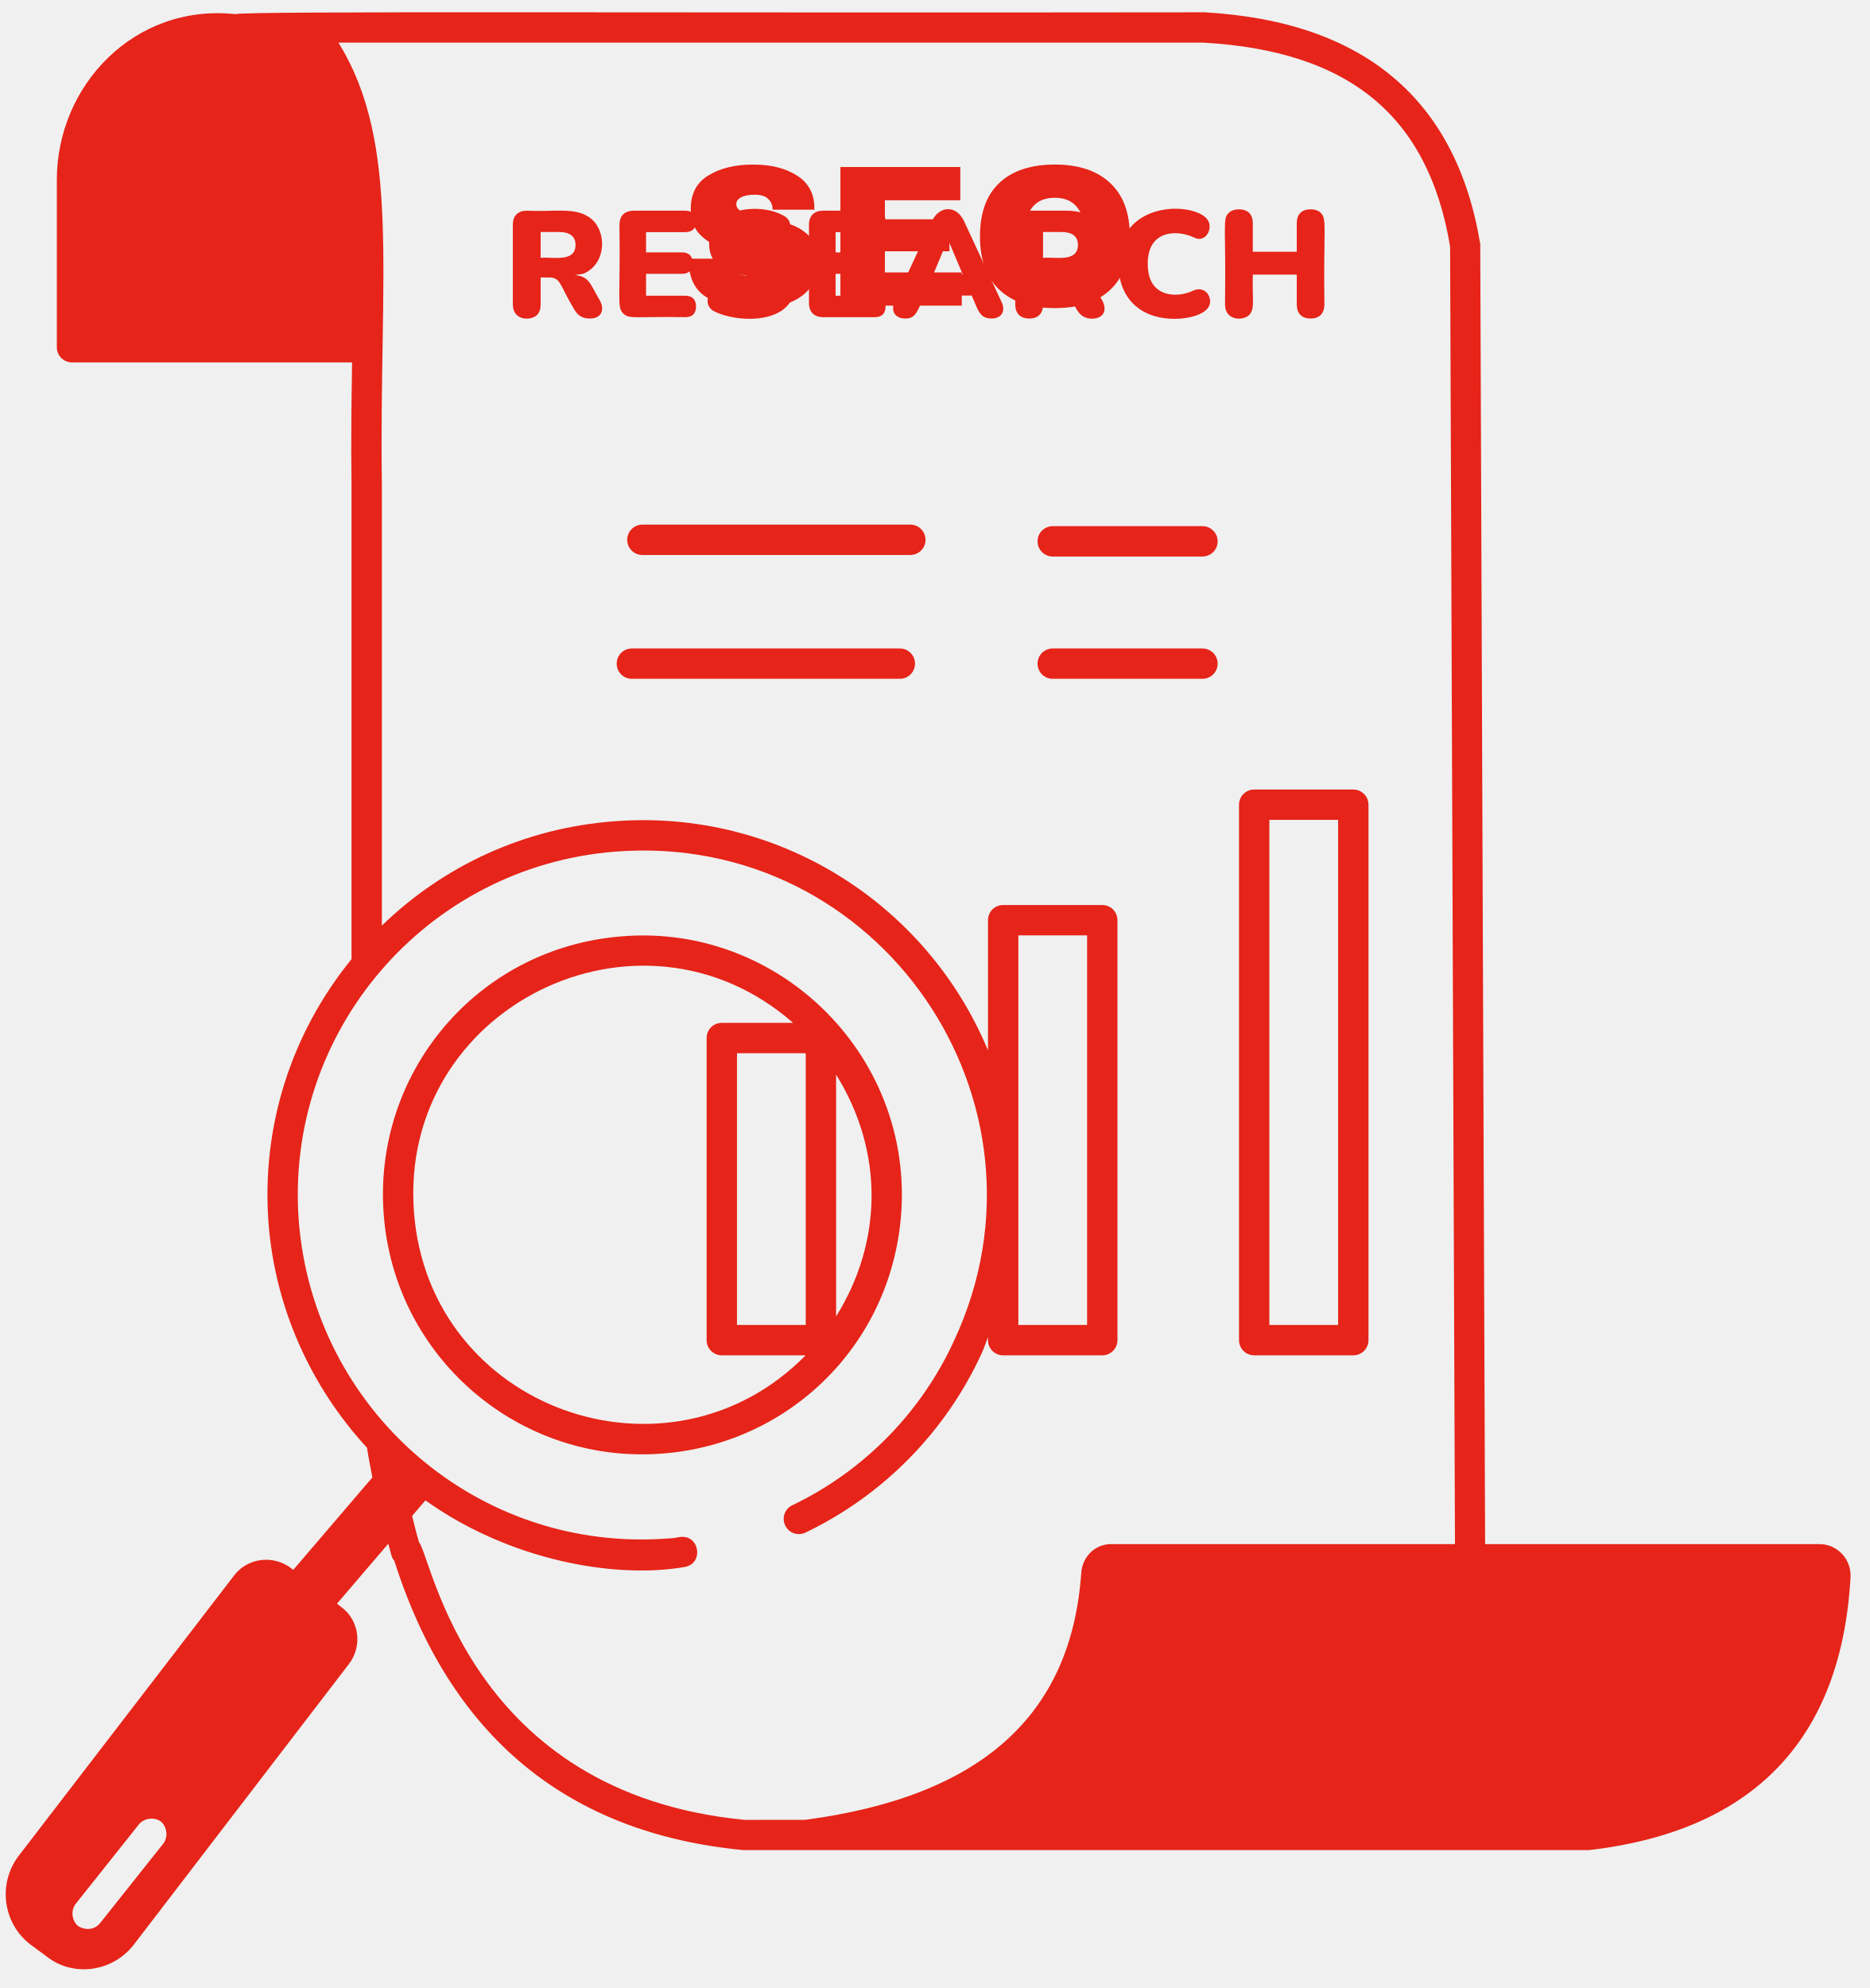
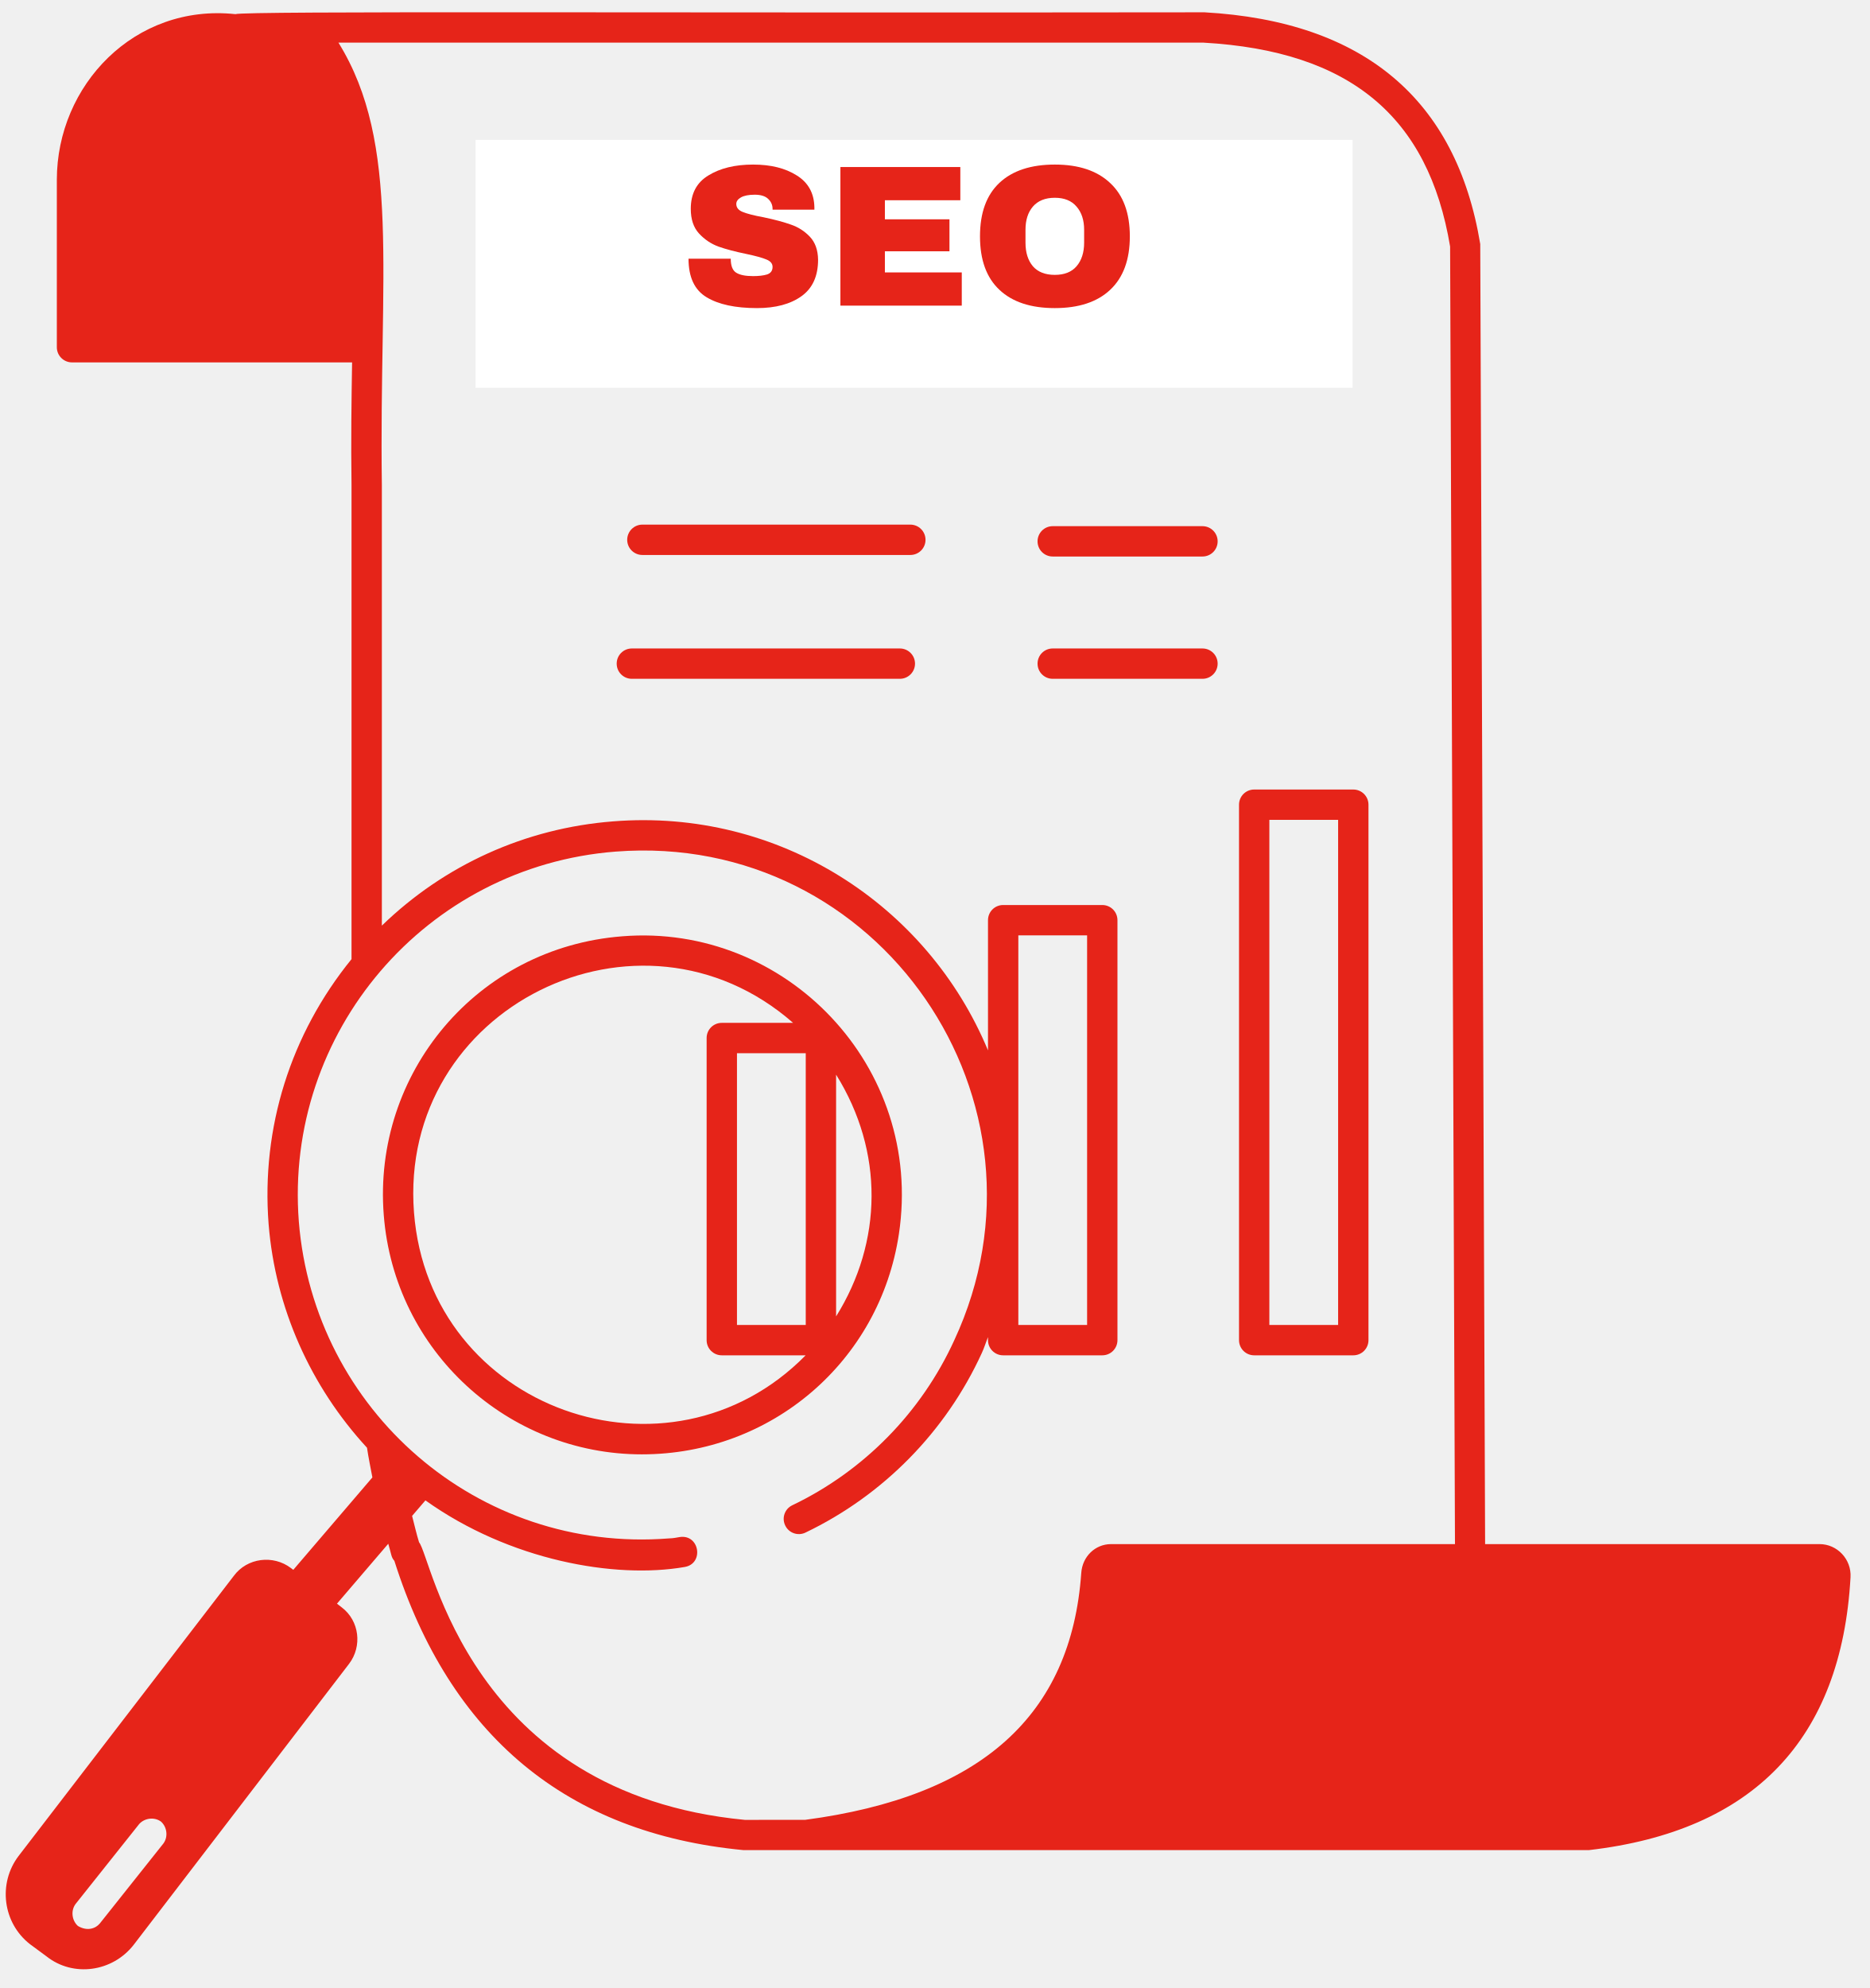
<svg xmlns="http://www.w3.org/2000/svg" width="190" zoomAndPan="magnify" viewBox="0 0 142.5 151.5" height="202" preserveAspectRatio="xMidYMid meet" version="1.0">
  <defs>
    <g />
    <clipPath id="c31feeb050">
      <path d="M 0 0.016 L 141.254 0.016 L 141.254 150.238 L 0 150.238 Z M 0 0.016 " clip-rule="nonzero" />
    </clipPath>
    <clipPath id="016f309138">
      <path d="M 36.246 10.66 L 103.094 10.66 L 103.094 29.551 L 36.246 29.551 Z M 36.246 10.66 " clip-rule="nonzero" />
    </clipPath>
    <clipPath id="37a23c1c99">
      <path d="M 0.246 0.66 L 67.094 0.66 L 67.094 19.551 L 0.246 19.551 Z M 0.246 0.66 " clip-rule="nonzero" />
    </clipPath>
    <clipPath id="00e23f7f2f">
      <rect x="0" width="68" y="0" height="20" />
    </clipPath>
    <clipPath id="3e85779333">
      <path d="M 85.859 124.234 L 130.652 124.234 L 130.652 136.578 L 85.859 136.578 Z M 85.859 124.234 " clip-rule="nonzero" />
    </clipPath>
    <clipPath id="288c02e9e9">
      <path d="M 0.859 0.234 L 45.652 0.234 L 45.652 12.578 L 0.859 12.578 Z M 0.859 0.234 " clip-rule="nonzero" />
    </clipPath>
    <clipPath id="b7761fd5b2">
      <rect x="0" width="46" y="0" height="13" />
    </clipPath>
    <clipPath id="ae29dbca8d">
      <rect x="0" width="37" y="0" height="18" />
    </clipPath>
  </defs>
  <g clip-path="url(#c31feeb050)">
    <path fill="#e62419" d="M 141.047 120.203 C 141.129 118.824 140.027 117.672 138.691 117.672 L 113.195 117.672 L 112.824 18.598 C 111 7.566 103.949 1.625 91.805 0.938 C 50.051 0.996 18.68 0.828 17.941 1.078 C 10.242 0.258 4.332 6.512 4.332 13.703 L 4.332 26.461 C 4.332 27.102 4.852 27.617 5.488 27.617 L 26.836 27.617 C 26.789 30.512 26.746 33.598 26.793 36.957 L 26.793 73.094 C 22.156 78.801 19.902 85.93 20.473 93.281 C 20.988 99.695 23.684 105.672 27.973 110.328 C 28.086 111.094 28.242 111.84 28.383 112.59 L 22.355 119.633 L 22.168 119.492 C 20.828 118.477 18.84 118.707 17.82 120.094 L 1.406 141.453 C -0.164 143.535 0.207 146.539 2.285 148.16 L 3.535 149.082 C 5.57 150.703 8.574 150.285 10.191 148.207 L 26.605 126.797 C 27.625 125.457 27.395 123.516 26.051 122.496 L 25.684 122.211 L 29.594 117.645 C 29.84 118.465 29.805 118.66 30.059 118.949 C 34.297 132.293 43.207 139.707 56.664 140.992 C 69.715 140.992 73.281 140.992 121.105 140.992 C 133.645 139.543 140.352 132.547 141.047 120.203 Z M 12.457 140.484 L 7.605 146.586 C 7.258 147 6.613 147.176 5.938 146.773 C 5.477 146.355 5.383 145.617 5.754 145.105 L 10.609 139.004 C 11.023 138.543 11.766 138.449 12.273 138.82 C 12.734 139.234 12.828 139.977 12.457 140.484 Z M 31.941 117.535 C 31.738 116.883 31.586 116.195 31.41 115.523 L 32.426 114.34 C 38.84 118.918 46.871 120.344 52.195 119.414 C 53.684 119.152 53.316 116.887 51.789 117.137 C 51.539 117.184 51.293 117.23 50.98 117.238 C 36.41 118.379 23.934 107.473 22.777 93.098 C 21.656 78.656 32.457 66.02 46.922 64.898 C 67.055 63.34 81.168 84.02 72.734 102.137 C 70.223 107.637 65.836 112.102 60.391 114.711 C 59.812 114.984 59.57 115.676 59.848 116.25 C 60.121 116.828 60.812 117.07 61.387 116.797 C 67.324 113.953 72.102 109.086 74.836 103.105 C 75.02 102.711 75.141 102.297 75.305 101.898 L 75.305 102.129 C 75.305 102.77 75.82 103.285 76.461 103.285 L 84.016 103.285 C 84.656 103.285 85.172 102.77 85.172 102.129 L 85.172 70.125 C 85.172 69.484 84.656 68.969 84.016 68.969 L 76.461 68.969 C 75.82 68.969 75.305 69.484 75.305 70.125 L 75.305 80.047 C 70.684 68.93 59.344 61.59 46.738 62.594 C 40.043 63.113 33.875 65.914 29.105 70.539 L 29.105 36.941 C 28.883 20.848 30.582 10.977 25.797 3.25 L 91.738 3.25 C 102.898 3.883 108.875 8.879 110.527 18.789 L 110.898 117.672 L 84.684 117.672 C 83.477 117.672 82.5 118.617 82.414 119.867 C 81.648 130.75 74.766 136.906 61.375 138.684 L 56.773 138.688 C 35.723 136.668 32.922 118.68 31.941 117.535 Z M 77.617 100.973 L 77.617 71.281 L 82.859 71.281 L 82.859 100.973 Z M 77.617 100.973 " fill-opacity="1" fill-rule="nonzero" />
  </g>
  <path fill="#e62419" d="M 68.516 94.027 C 70.426 81.277 59.895 70.355 47.438 71.352 C 36.34 72.207 28.398 81.805 29.25 92.59 C 30.055 102.988 38.742 110.836 48.922 110.832 C 58.797 110.832 67.059 103.75 68.516 94.027 Z M 61.414 100.973 L 56.172 100.973 L 56.172 80.262 L 61.414 80.262 Z M 63.727 100.32 L 63.727 81.895 C 67.387 87.766 67.277 94.637 63.727 100.32 Z M 31.555 92.406 C 30.34 76.766 48.746 67.695 60.449 77.949 L 55.016 77.949 C 54.375 77.949 53.859 78.465 53.859 79.105 L 53.859 102.129 C 53.859 102.77 54.375 103.285 55.016 103.285 L 61.406 103.285 C 50.996 113.871 32.723 107.445 31.555 92.406 Z M 31.555 92.406 " fill-opacity="1" fill-rule="nonzero" />
  <path fill="#e62419" d="M 80.238 40.098 C 79.598 40.098 79.082 40.617 79.082 41.254 C 79.082 41.895 79.598 42.41 80.238 42.41 L 91.652 42.41 C 92.293 42.41 92.809 41.895 92.809 41.254 C 92.809 40.617 92.293 40.098 91.652 40.098 Z M 80.238 40.098 " fill-opacity="1" fill-rule="nonzero" />
  <path fill="#e62419" d="M 68.586 49.418 L 48.16 49.418 C 47.52 49.418 47.004 49.934 47.004 50.574 C 47.004 51.215 47.52 51.73 48.16 51.73 L 68.586 51.73 C 69.223 51.73 69.742 51.215 69.742 50.574 C 69.742 49.934 69.223 49.418 68.586 49.418 Z M 68.586 49.418 " fill-opacity="1" fill-rule="nonzero" />
  <path fill="#e62419" d="M 69.387 39.98 L 48.961 39.98 C 48.324 39.98 47.805 40.5 47.805 41.137 C 47.805 41.777 48.324 42.293 48.961 42.293 L 69.387 42.293 C 70.027 42.293 70.543 41.777 70.543 41.137 C 70.543 40.5 70.027 39.98 69.387 39.98 Z M 69.387 39.98 " fill-opacity="1" fill-rule="nonzero" />
  <path fill="#e62419" d="M 92.809 50.574 C 92.809 49.934 92.293 49.418 91.652 49.418 L 80.238 49.418 C 79.598 49.418 79.082 49.934 79.082 50.574 C 79.082 51.215 79.598 51.73 80.238 51.73 L 91.652 51.73 C 92.293 51.73 92.809 51.215 92.809 50.574 Z M 92.809 50.574 " fill-opacity="1" fill-rule="nonzero" />
  <path fill="#e62419" d="M 43.816 20.961 C 44.062 20.91 44.359 20.91 44.562 20.816 C 46.23 20.023 46.219 17.703 45.129 16.73 C 44 15.723 42.355 16.168 40.16 16.055 C 39.5 16.055 39.09 16.422 39.09 17.125 L 39.09 23.203 C 39.09 24.48 40.508 24.453 40.945 23.992 C 41.121 23.805 41.207 23.539 41.207 23.203 L 41.207 21.145 L 41.844 21.145 C 42.754 21.145 42.641 21.703 43.73 23.512 C 44.035 24.07 44.402 24.273 44.961 24.273 C 45.855 24.273 46.105 23.605 45.723 22.902 C 44.988 21.676 44.945 21.07 43.816 20.961 Z M 41.207 19.648 L 41.207 17.68 L 42.613 17.68 C 43.324 17.68 43.867 17.938 43.867 18.656 C 43.867 20.031 42.113 19.559 41.207 19.648 Z M 41.207 19.648 " fill-opacity="1" fill-rule="nonzero" />
  <path fill="#e62419" d="M 52.223 24.172 C 52.5 24.172 52.707 24.102 52.844 23.961 C 53.113 23.691 53.133 23.047 52.844 22.75 C 52.707 22.609 52.5 22.535 52.223 22.535 L 49.242 22.535 L 49.242 20.867 L 51.973 20.867 C 52.527 20.867 52.801 20.566 52.801 20.051 C 52.801 19.535 52.527 19.234 51.973 19.234 L 49.242 19.234 L 49.242 17.691 L 52.223 17.691 C 52.781 17.691 53.051 17.395 53.051 16.863 C 53.051 16.344 52.777 16.055 52.223 16.055 L 48.324 16.055 C 47.594 16.055 47.215 16.449 47.215 17.148 C 47.297 22.809 47.004 23.395 47.5 23.887 C 47.973 24.363 48.586 24.094 52.223 24.172 Z M 52.223 24.172 " fill-opacity="1" fill-rule="nonzero" />
  <path fill="#e62419" d="M 55.16 22.121 C 54.055 21.621 53.41 23.238 54.469 23.742 C 55.82 24.402 58.348 24.609 59.691 23.59 C 60.875 22.691 60.871 21.039 60.07 20.246 C 59.289 19.461 57.961 19.406 57.07 19.164 C 56.629 19.07 56.125 18.926 56.125 18.473 C 56.125 17.441 58.09 17.551 59.027 17.965 C 60.219 18.465 60.664 16.934 59.762 16.457 C 57.906 15.371 54.051 15.848 54.051 18.574 C 54.051 21.293 57.484 20.781 58.34 21.434 C 58.617 21.637 58.672 22.078 58.246 22.359 C 57.637 22.762 55.977 22.508 55.16 22.121 Z M 55.16 22.121 " fill-opacity="1" fill-rule="nonzero" />
  <path fill="#e62419" d="M 62.766 24.172 L 66.668 24.172 C 67.223 24.172 67.496 23.887 67.496 23.352 C 67.496 22.832 67.219 22.535 66.668 22.535 L 63.688 22.535 L 63.688 20.867 L 66.414 20.867 C 66.973 20.867 67.246 20.566 67.246 20.051 C 67.246 19.535 66.973 19.234 66.414 19.234 L 63.688 19.234 L 63.688 17.691 L 66.668 17.691 C 67.227 17.691 67.496 17.395 67.496 16.863 C 67.496 16.344 67.223 16.055 66.668 16.055 L 62.766 16.055 C 62.039 16.055 61.66 16.449 61.66 17.148 L 61.66 23.078 C 61.66 23.777 62.039 24.172 62.766 24.172 Z M 62.766 24.172 " fill-opacity="1" fill-rule="nonzero" />
  <path fill="#e62419" d="M 73.461 16.816 C 72.836 15.551 71.547 15.746 71.055 16.816 L 68.188 22.984 C 67.859 23.734 68.258 24.273 68.98 24.273 C 69.465 24.273 69.738 24.148 70.074 23.398 L 70.445 22.523 L 74.066 22.523 L 74.438 23.398 C 74.734 24.094 75.051 24.273 75.59 24.273 C 76.301 24.273 76.699 23.738 76.324 22.984 Z M 72.238 18.266 L 72.262 18.266 L 73.375 20.902 L 71.137 20.902 Z M 72.238 18.266 " fill-opacity="1" fill-rule="nonzero" />
  <path fill="#e62419" d="M 79.5 23.203 L 79.5 21.145 L 80.137 21.145 C 81.047 21.145 80.934 21.703 82.023 23.512 C 82.168 23.777 82.336 23.969 82.523 24.09 C 83.074 24.449 84.16 24.34 84.188 23.555 C 84.191 23.344 84.137 23.129 84.016 22.902 C 83.281 21.676 83.238 21.07 82.109 20.961 C 82.355 20.91 82.656 20.91 82.855 20.816 C 83.75 20.391 84.176 19.586 84.176 18.602 C 84.176 16.906 83.023 16.055 81.285 16.055 L 78.453 16.055 C 77.793 16.055 77.383 16.422 77.383 17.125 L 77.383 23.203 C 77.383 23.859 77.75 24.273 78.441 24.273 C 79.152 24.273 79.5 23.875 79.5 23.203 Z M 79.5 17.68 L 80.906 17.68 C 81.617 17.68 82.16 17.938 82.16 18.656 C 82.16 20.031 80.406 19.559 79.5 19.648 Z M 79.5 17.68 " fill-opacity="1" fill-rule="nonzero" />
  <path fill="#e62419" d="M 89.551 24.297 C 90.617 24.297 92.402 23.926 92.223 22.816 C 92.121 22.246 91.625 21.855 90.953 22.145 C 89.809 22.691 88.266 22.582 87.723 21.391 C 87.395 20.688 87.395 19.527 87.723 18.832 C 88.281 17.625 89.812 17.543 91.023 18.105 C 91.828 18.516 92.438 17.547 92.105 16.852 C 91.395 15.391 85.246 15.055 85.246 20.105 C 85.246 22.617 86.805 24.297 89.551 24.297 Z M 89.551 24.297 " fill-opacity="1" fill-rule="nonzero" />
  <path fill="#e62419" d="M 95.223 23.992 C 95.668 23.52 95.434 22.762 95.488 20.926 L 98.84 20.926 L 98.84 23.191 C 98.84 23.879 99.203 24.273 99.898 24.273 C 100.57 24.273 100.945 23.887 100.945 23.191 C 100.867 17.383 101.156 16.723 100.676 16.227 C 100.492 16.047 100.234 15.953 99.898 15.953 C 99.184 15.953 98.84 16.352 98.84 17.035 L 98.84 19.188 L 95.488 19.188 L 95.488 17.035 C 95.488 16.684 95.398 16.414 95.219 16.227 C 94.863 15.863 94.027 15.852 93.648 16.227 C 93.164 16.711 93.453 17.148 93.371 23.191 C 93.371 24.48 94.785 24.457 95.223 23.992 Z M 95.223 23.992 " fill-opacity="1" fill-rule="nonzero" />
  <path fill="#e62419" d="M 94.438 61.324 L 94.438 102.129 C 94.438 102.77 94.953 103.285 95.594 103.285 L 103.148 103.285 C 103.789 103.285 104.305 102.77 104.305 102.129 L 104.305 61.324 C 104.305 60.684 103.789 60.168 103.148 60.168 L 95.594 60.168 C 94.953 60.168 94.438 60.684 94.438 61.324 Z M 96.75 62.48 L 101.992 62.48 L 101.992 100.973 L 96.75 100.973 Z M 96.75 62.48 " fill-opacity="1" fill-rule="nonzero" />
  <g clip-path="url(#016f309138)">
    <g transform="matrix(1, 0, 0, 1, 36, 10)">
      <g clip-path="url(#00e23f7f2f)">
-         <g clip-path="url(#37a23c1c99)" />
+         <g clip-path="url(#37a23c1c99)">
+           <path fill="#ffffff" d="M 0.246 0.66 L 67.105 0.66 L 67.105 19.551 L 0.246 19.551 Z M 0.246 0.66 " fill-opacity="1" fill-rule="nonzero" />
+         </g>
      </g>
    </g>
  </g>
  <g clip-path="url(#3e85779333)">
    <g transform="matrix(1, 0, 0, 1, 85, 124)">
      <g clip-path="url(#b7761fd5b2)">
        <g clip-path="url(#288c02e9e9)">
          <path fill="#e62419" d="M 0.859 0.234 L 45.656 0.234 L 45.656 12.578 L 0.859 12.578 Z M 0.859 0.234 " fill-opacity="1" fill-rule="nonzero" />
        </g>
      </g>
    </g>
  </g>
  <g transform="matrix(1, 0, 0, 1, 51, 9)">
    <g clip-path="url(#ae29dbca8d)">
      <g fill="#e62419" fill-opacity="1">
        <g transform="translate(0.822828, 14.29116)">
          <g>
            <path d="M 5.578 -10.75 C 6.93 -10.75 8.039 -10.473 8.906 -9.922 C 9.781 -9.379 10.227 -8.57 10.25 -7.5 L 10.25 -7.312 L 7.062 -7.312 L 7.062 -7.375 C 7.062 -7.676 6.945 -7.93 6.719 -8.141 C 6.5 -8.348 6.16 -8.453 5.703 -8.453 C 5.242 -8.453 4.895 -8.383 4.656 -8.25 C 4.414 -8.113 4.297 -7.945 4.297 -7.75 C 4.297 -7.477 4.457 -7.273 4.781 -7.141 C 5.113 -7.004 5.645 -6.867 6.375 -6.734 C 7.227 -6.555 7.926 -6.367 8.469 -6.172 C 9.02 -5.984 9.5 -5.676 9.906 -5.25 C 10.312 -4.82 10.52 -4.238 10.531 -3.5 C 10.531 -2.25 10.109 -1.32 9.266 -0.719 C 8.422 -0.113 7.289 0.188 5.875 0.188 C 4.227 0.188 2.945 -0.086 2.031 -0.641 C 1.113 -1.191 0.656 -2.172 0.656 -3.578 L 3.875 -3.578 C 3.875 -3.047 4.008 -2.691 4.281 -2.516 C 4.562 -2.336 4.992 -2.25 5.578 -2.25 C 6.004 -2.25 6.359 -2.289 6.641 -2.375 C 6.922 -2.469 7.062 -2.66 7.062 -2.953 C 7.062 -3.203 6.906 -3.391 6.594 -3.516 C 6.281 -3.648 5.77 -3.789 5.062 -3.938 C 4.207 -4.113 3.5 -4.301 2.938 -4.5 C 2.375 -4.707 1.879 -5.039 1.453 -5.5 C 1.035 -5.957 0.828 -6.582 0.828 -7.375 C 0.828 -8.531 1.273 -9.379 2.172 -9.922 C 3.066 -10.473 4.203 -10.75 5.578 -10.75 Z M 5.578 -10.75 " />
          </g>
        </g>
      </g>
      <g fill="#e62419" fill-opacity="1">
        <g transform="translate(11.91492, 14.29116)">
          <g>
            <path d="M 1.141 -10.562 L 10.281 -10.562 L 10.281 -8.031 L 4.531 -8.031 L 4.531 -6.578 L 9.453 -6.578 L 9.453 -4.141 L 4.531 -4.141 L 4.531 -2.531 L 10.391 -2.531 L 10.391 0 L 1.141 0 Z M 1.141 -10.562 " />
          </g>
        </g>
      </g>
      <g fill="#e62419" fill-opacity="1">
        <g transform="translate(23.00701, 14.29116)">
          <g>
            <path d="M 6.391 -10.75 C 8.211 -10.75 9.617 -10.281 10.609 -9.344 C 11.609 -8.414 12.109 -7.062 12.109 -5.281 C 12.109 -3.5 11.609 -2.141 10.609 -1.203 C 9.617 -0.273 8.211 0.188 6.391 0.188 C 4.566 0.188 3.16 -0.273 2.172 -1.203 C 1.18 -2.129 0.688 -3.488 0.688 -5.281 C 0.688 -7.07 1.18 -8.43 2.172 -9.359 C 3.16 -10.285 4.566 -10.75 6.391 -10.75 Z M 6.391 -8.219 C 5.66 -8.219 5.102 -7.992 4.719 -7.547 C 4.344 -7.109 4.156 -6.52 4.156 -5.781 L 4.156 -4.797 C 4.156 -4.047 4.344 -3.445 4.719 -3 C 5.102 -2.562 5.66 -2.344 6.391 -2.344 C 7.117 -2.344 7.672 -2.562 8.047 -3 C 8.43 -3.445 8.625 -4.047 8.625 -4.797 L 8.625 -5.781 C 8.625 -6.52 8.43 -7.109 8.047 -7.547 C 7.672 -7.992 7.117 -8.219 6.391 -8.219 Z M 6.391 -8.219 " />
          </g>
        </g>
      </g>
    </g>
  </g>
</svg>
